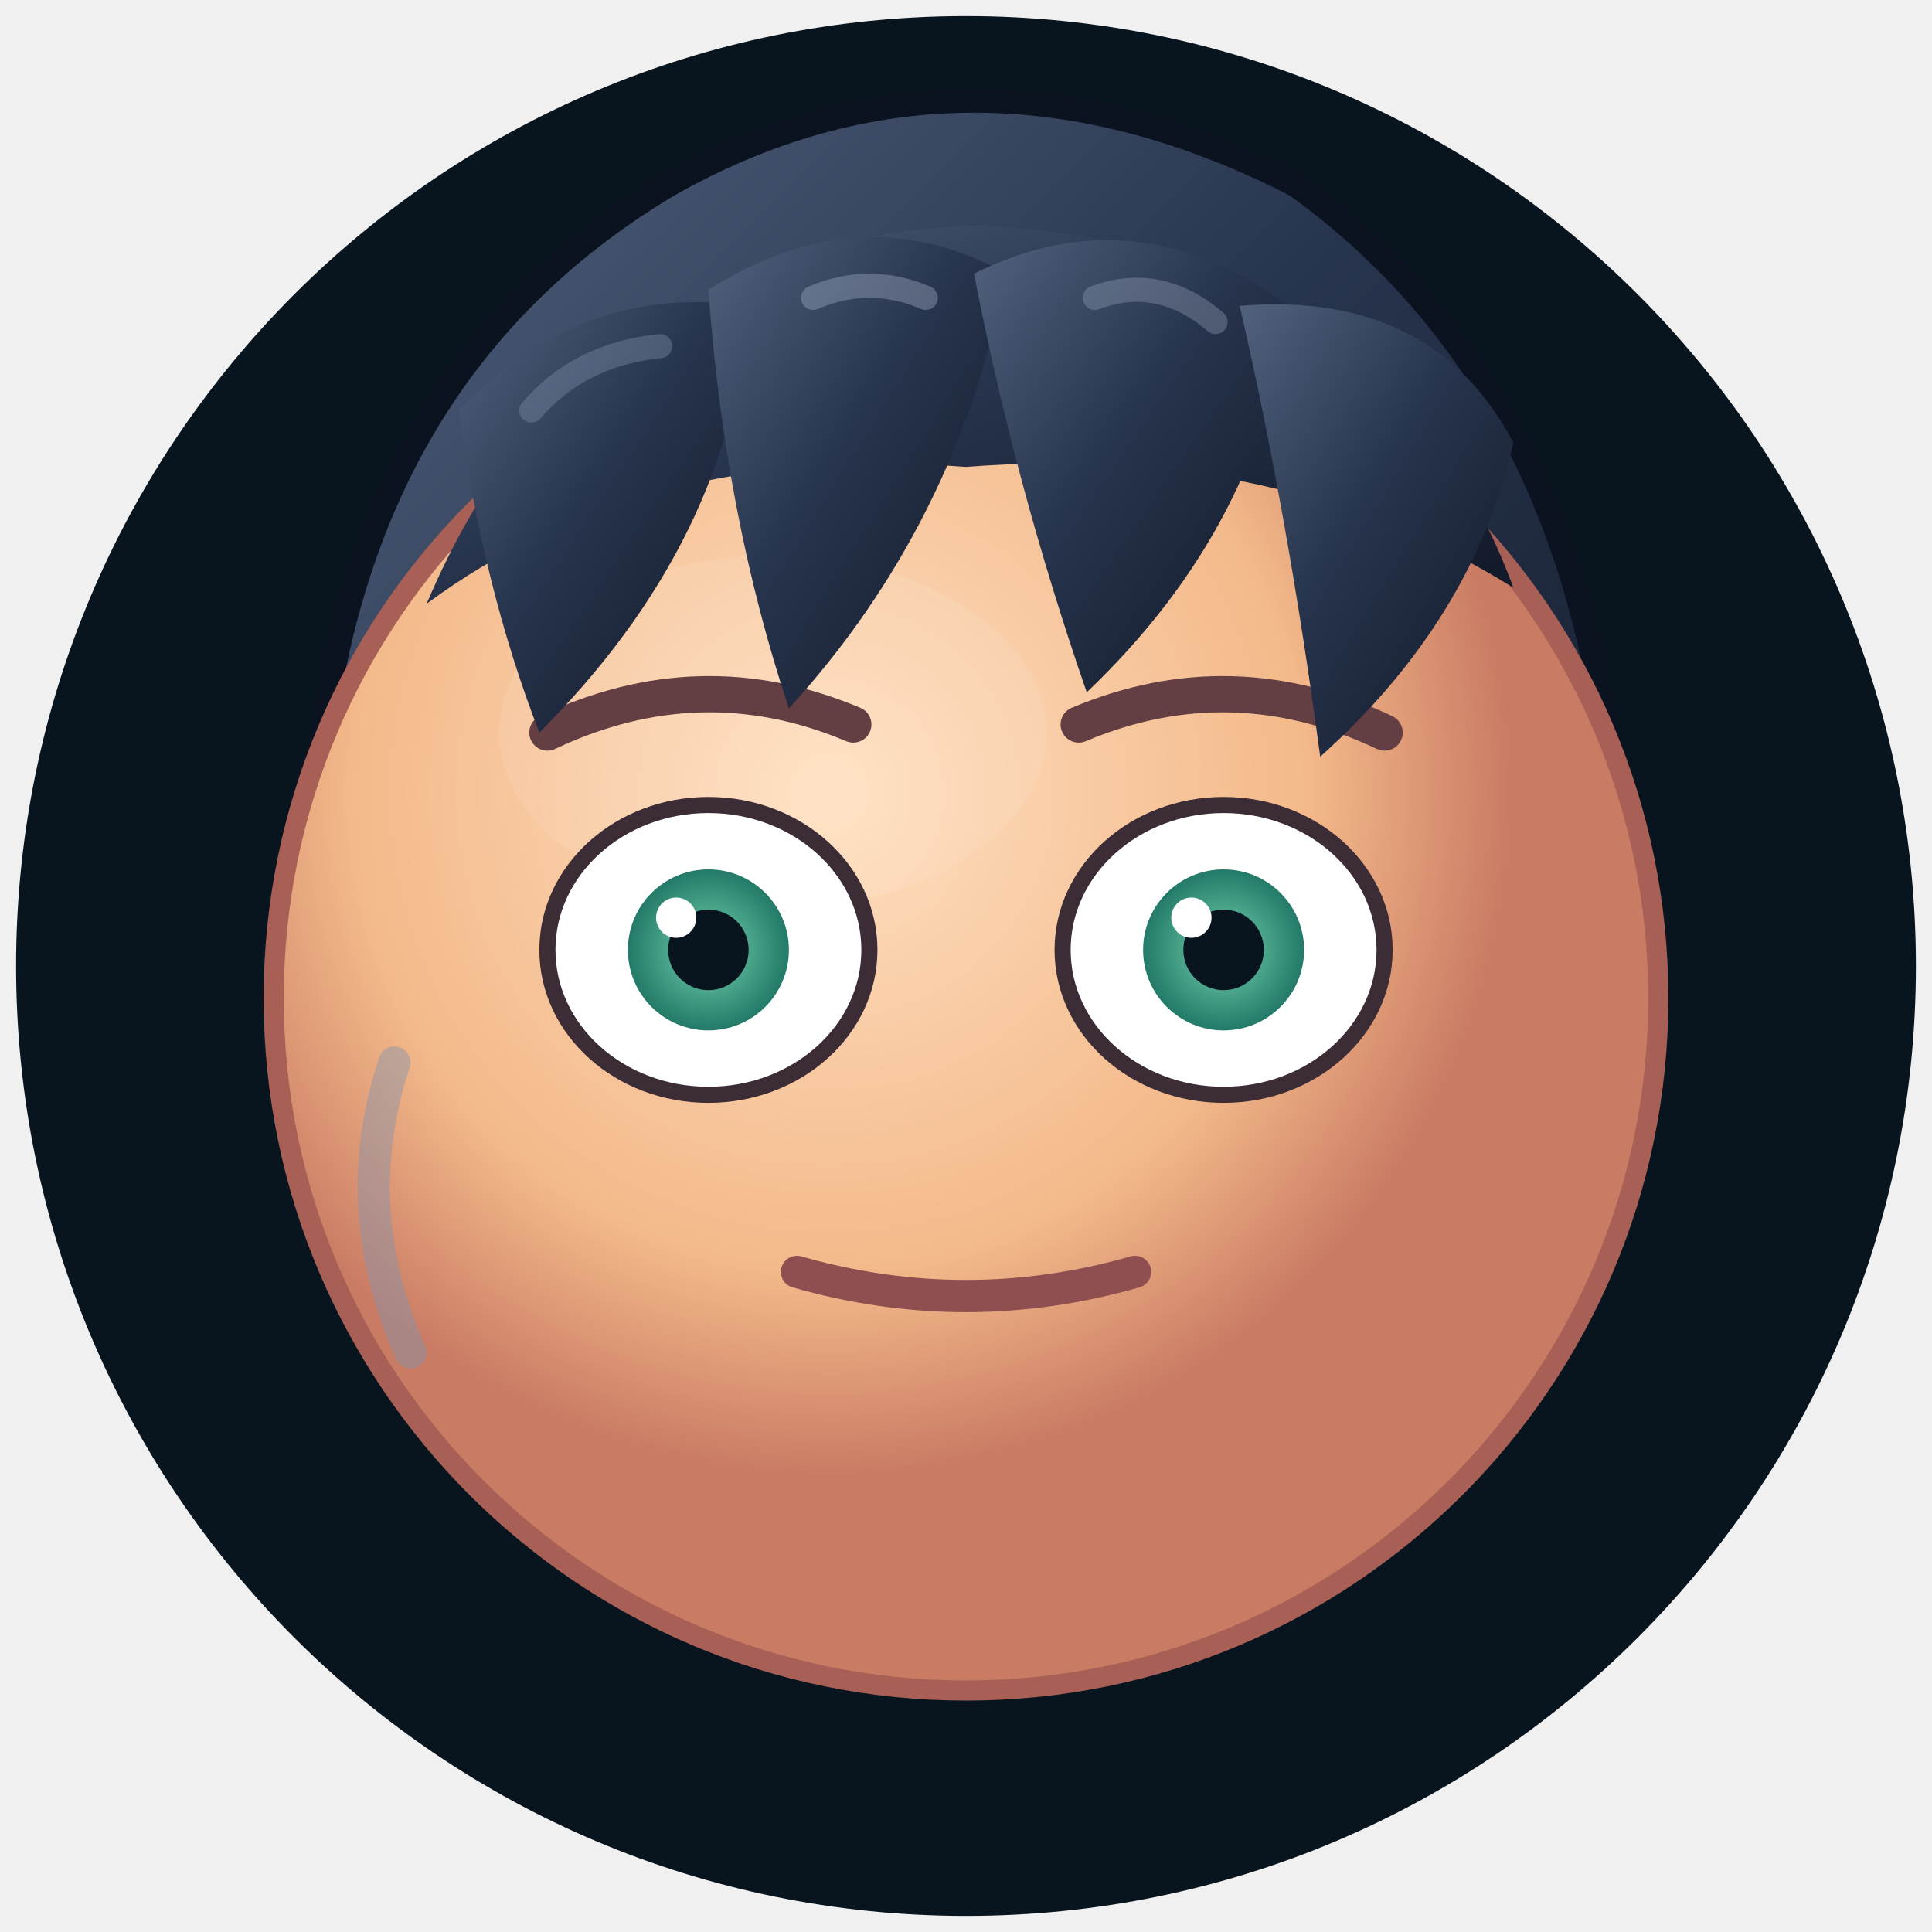
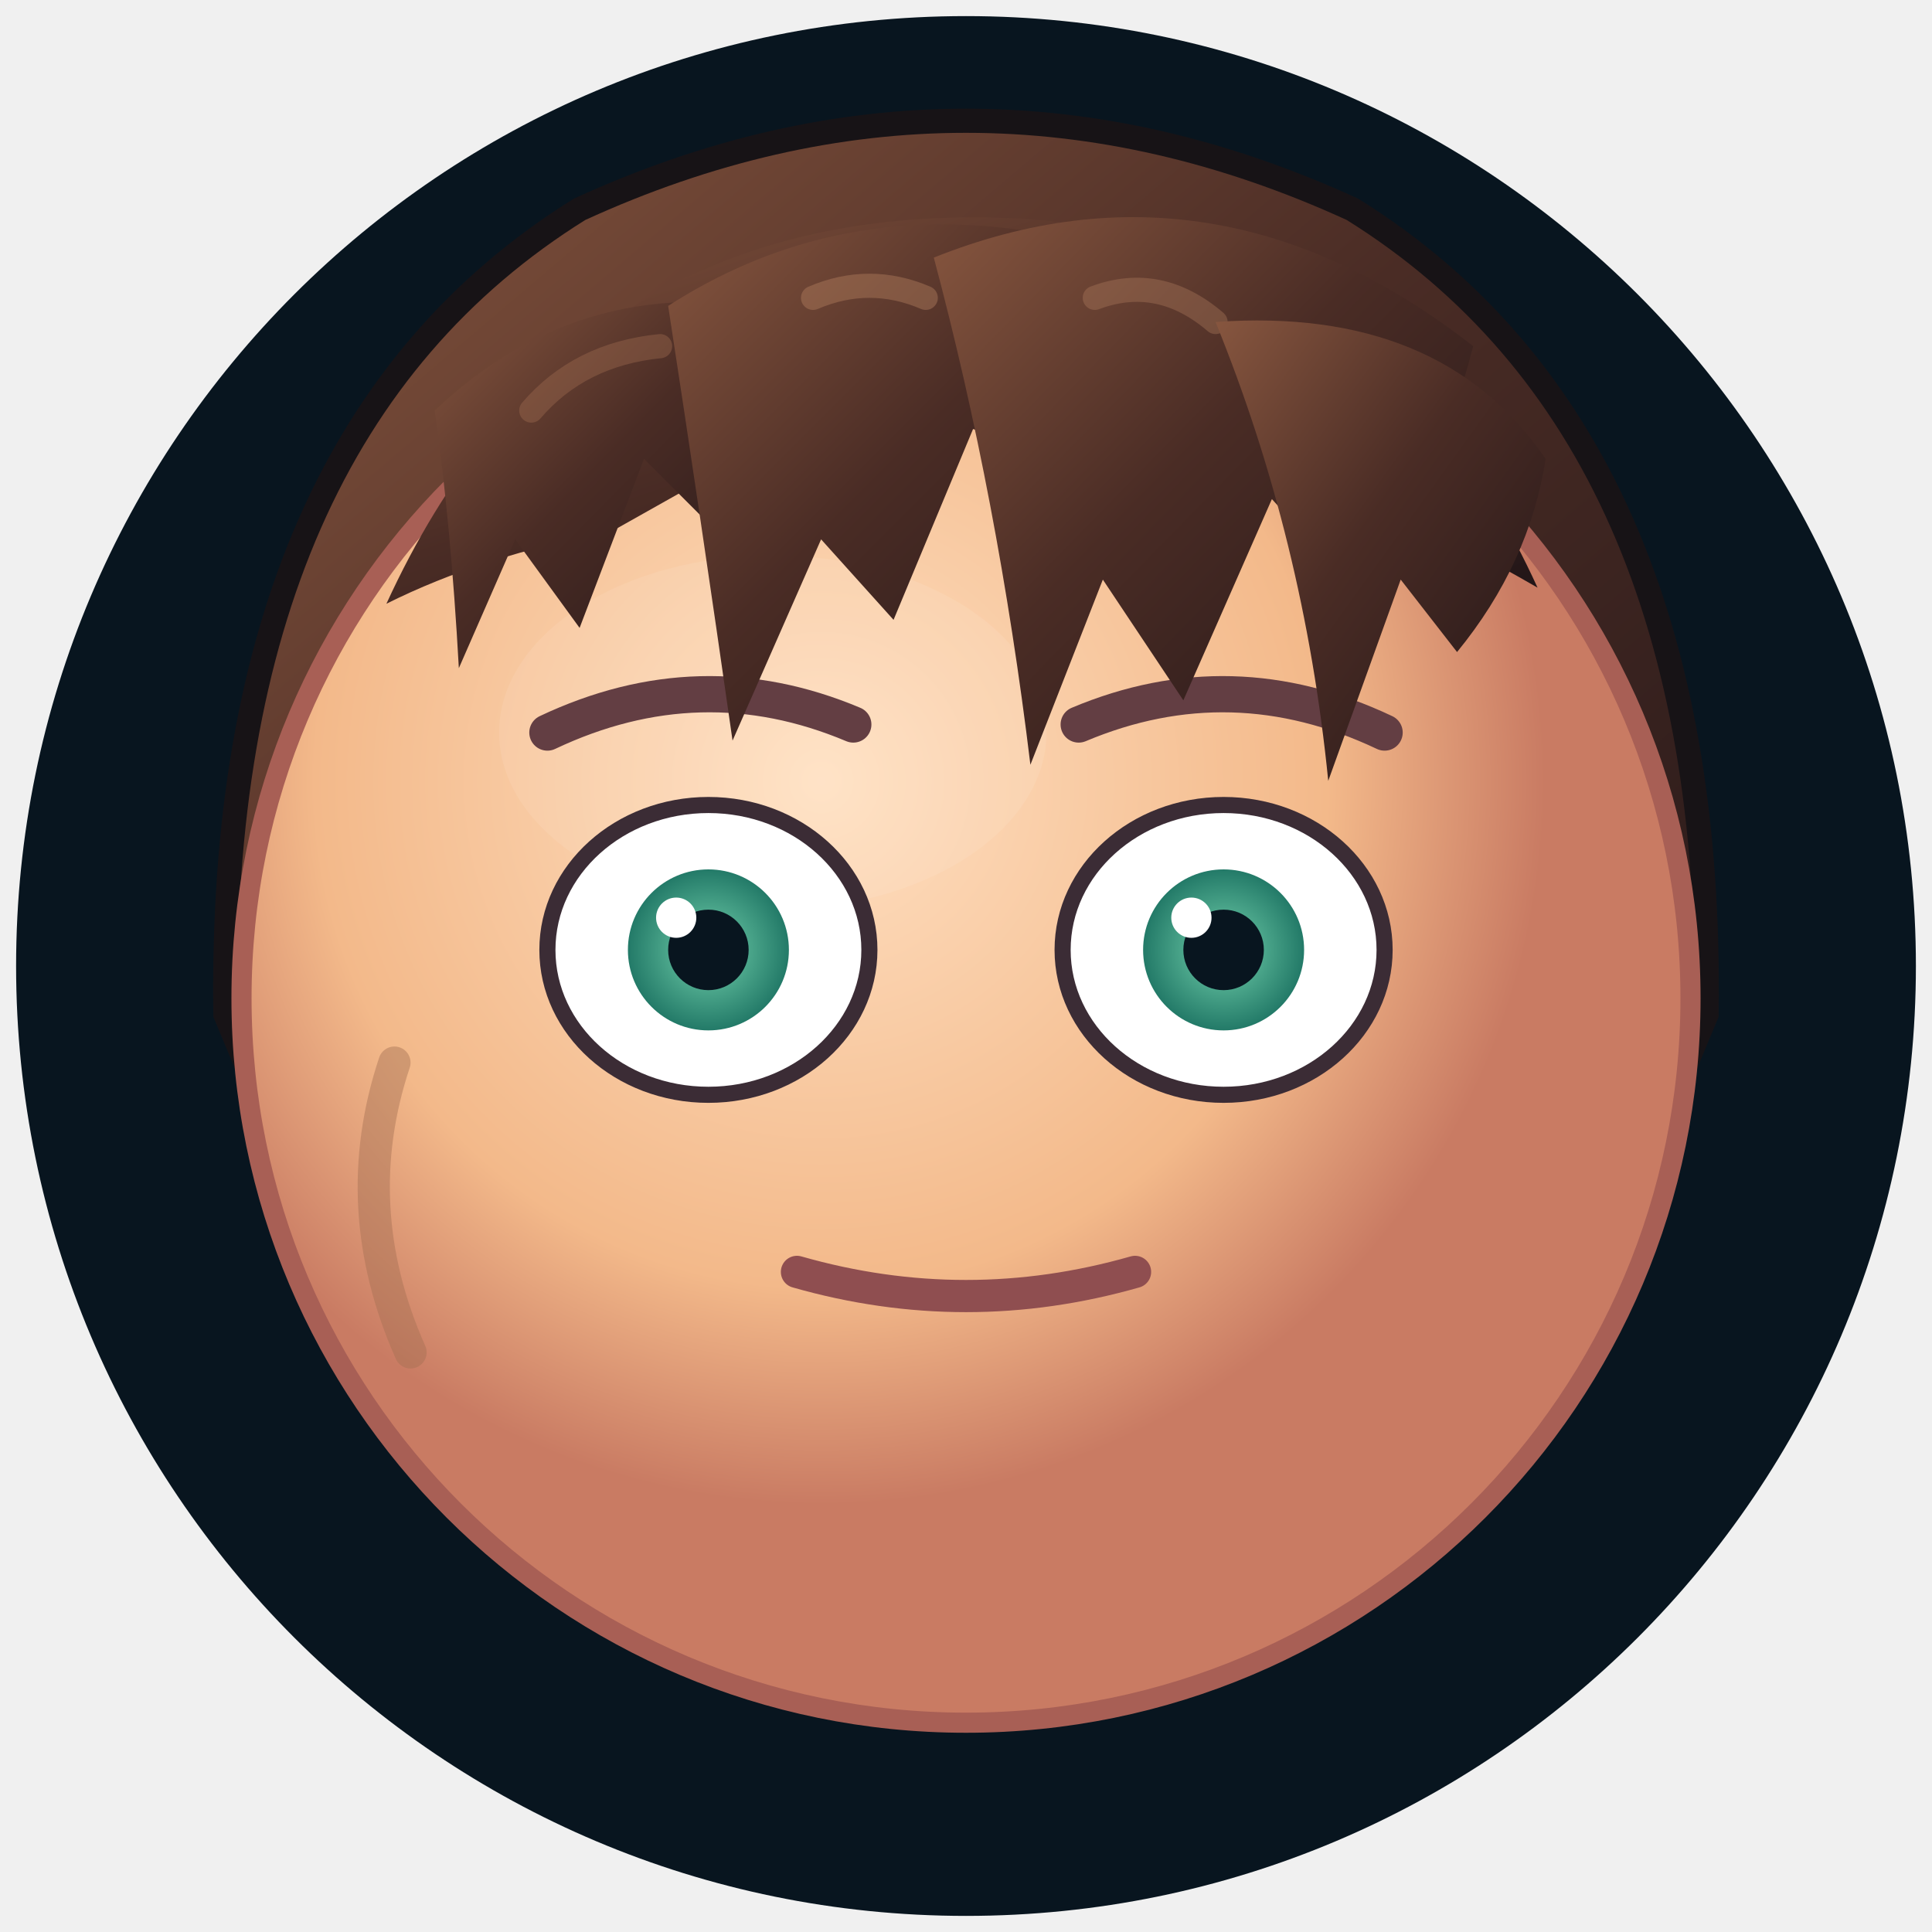
<svg xmlns="http://www.w3.org/2000/svg" viewBox="0 0 240 240" width="240" height="240">
  <defs>
    <clipPath id="round">
      <circle cx="120" cy="120" r="118" />
    </clipPath>
    <radialGradient id="face" cx="40%" cy="35%">
      <stop stop-color="#FFE0C2" />
      <stop offset=".7" stop-color="#F3B98A" />
      <stop offset="1" stop-color="#C97B63" />
    </radialGradient>
    <linearGradient id="hair" x1="0" y1="0" x2="1" y2="1">
-       <stop stop-color="#52627D" />
-       <stop offset=".45" stop-color="#27344D" />
-       <stop offset="1" stop-color="#111827" />
+       <stop stop-color="#87563F" />
+       <stop offset=".45" stop-color="#4A2C25" />
+       <stop offset="1" stop-color="#211517" />
    </linearGradient>
    <radialGradient id="iris">
      <stop stop-color="#74D3AE" />
      <stop offset="1" stop-color="#237A68" />
    </radialGradient>
  </defs>
  <g clip-path="url(#round)">
    <rect width="240" height="240" fill="#08151F" />
    <g>
      <animateTransform attributeName="transform" type="translate" values="0,0;0,1;0,0;0,-.5;0,0" dur="4.8s" repeatCount="indefinite" />
-       <path d="M39 119 Q36 51 83 23 Q120 2 161 23 Q204 54 201 124 L184 174 Q177 72 120 67 Q62 72 56 174Z" fill="url(#hair)" stroke="#0B1220" stroke-width="3" />
-       <circle cx="120" cy="124" r="86" fill="url(#face)" stroke="#A85F55" stroke-width="2.5" />
+       <path d="M28 126 Q27 54 72 26 Q120 4 168 26 Q213 54 212 126 L192 174 Q181 78 120 69 Q60 76 48 174Z" fill="url(#hair)" stroke="#171316" stroke-width="3" />
+       <circle cx="120" cy="124" r="90" fill="url(#face)" stroke="#A85F55" stroke-width="2.5" />
      <ellipse cx="96" cy="91" rx="34" ry="22" fill="#fff" opacity=".08" />
      <g>
        <ellipse cx="88" cy="118" rx="20" ry="18" fill="#fff" stroke="#3B2C35" stroke-width="2" />
        <ellipse cx="152" cy="118" rx="20" ry="18" fill="#fff" stroke="#3B2C35" stroke-width="2" />
        <g>
          <animateTransform attributeName="transform" type="translate" values="0,0;0,0;3,-1;3,-1;-2,1;-2,1;0,0" keyTimes="0;.18;.22;.43;.48;.68;.74" dur="6.5s" repeatCount="indefinite" />
          <circle cx="88" cy="118" r="10" fill="url(#iris)" />
          <circle cx="88" cy="118" r="5" fill="#08151F" />
          <circle cx="84" cy="114" r="2.5" fill="#fff" />
          <circle cx="152" cy="118" r="10" fill="url(#iris)" />
          <circle cx="152" cy="118" r="5" fill="#08151F" />
          <circle cx="148" cy="114" r="2.5" fill="#fff" />
        </g>
-         <g fill="#C97B63">
-           <ellipse cx="88" cy="118" rx="21" ry="0">
-             <animate attributeName="ry" values="0;0;18;2;0;0" keyTimes="0;.52;.54;.57;.6;1" dur="6.8s" repeatCount="indefinite" />
-           </ellipse>
-           <ellipse cx="152" cy="118" rx="21" ry="0">
-             <animate attributeName="ry" values="0;0;18;2;0;0" keyTimes="0;.52;.54;.57;.6;1" dur="6.8s" begin=".04s" repeatCount="indefinite" />
-           </ellipse>
-         </g>
+         <g fill="#C97B63" />
      </g>
      <path d="M68 91 Q87 82 106 90M134 90 Q153 82 172 91" fill="none" stroke="#633E43" stroke-width="4.5" stroke-linecap="round" />
      <path d="M99 158 Q120 164 141 158" fill="none" stroke="#8F4E50" stroke-width="4" stroke-linecap="round" />
-       <path d="M53 75 Q72 30 121 28 Q172 30 188 73 Q159 55 120 58 Q80 55 53 75Z" fill="url(#hair)" />
+       <path d="M48 75 Q70 27 121 27 Q170 27 191 73 Q153 51 132 57 L120 53 L107 62 L92 57 L76 66 Q60 69 48 75Z" fill="url(#hair)" />
      <g>
        <animateTransform attributeName="transform" type="rotate" values="-1 67 48;2 67 48;-.8 67 48;-1 67 48" dur="5.8s" repeatCount="indefinite" />
-         <path d="M57 51 Q72 35 93 38 Q91 67 67 91 Q60 73 57 51Z" fill="url(#hair)" />
-         <path d="M66 51 Q72 44 82 43" fill="none" stroke="#8392AE" stroke-width="3" opacity=".38" stroke-linecap="round" />
+         <path d="M54 51 Q73 33 99 39 Q95 53 87 64 L80 57 L72 78 L64 67 L57 83 Q56 65 54 51Z" fill="url(#hair)" />
+         <path d="M66 51 Q72 44 82 43" fill="none" stroke="#A46F52" stroke-width="3" opacity=".38" stroke-linecap="round" />
      </g>
      <g>
        <animateTransform attributeName="transform" type="rotate" values="0 104 34;2.4 104 34;-1.2 104 34;0 104 34" dur="6.1s" begin="-.35s" repeatCount="indefinite" />
-         <path d="M88 36 Q107 24 125 34 Q119 65 98 88 Q90 64 88 36Z" fill="url(#hair)" />
-         <path d="M101 37 Q108 34 115 37" fill="none" stroke="#9AA7BE" stroke-width="3" opacity=".42" stroke-linecap="round" />
+         <path d="M83 38 Q111 20 147 34 Q141 50 130 63 L121 53 L111 77 L102 67 L91 92 Q87 64 83 38Z" fill="url(#hair)" />
+         <path d="M101 37 Q108 34 115 37" fill="none" stroke="#B48060" stroke-width="3" opacity=".42" stroke-linecap="round" />
      </g>
      <g>
        <animateTransform attributeName="transform" type="rotate" values=".5 139 35;2.8 139 35;-1 139 35;.5 139 35" dur="6.35s" begin="-.7s" repeatCount="indefinite" />
-         <path d="M121 34 Q141 24 160 38 Q157 65 135 86 Q126 60 121 34Z" fill="url(#hair)" />
-         <path d="M136 37 Q144 34 151 40" fill="none" stroke="#9AA7BE" stroke-width="3" opacity=".35" stroke-linecap="round" />
+         <path d="M116 32 Q151 18 183 43 Q179 59 168 73 L158 62 L147 87 L137 72 L128 95 Q124 62 116 32Z" fill="url(#hair)" />
+         <path d="M136 37 Q144 34 151 40" fill="none" stroke="#B48060" stroke-width="3" opacity=".35" stroke-linecap="round" />
      </g>
      <g>
        <animateTransform attributeName="transform" type="rotate" values="1 174 47;3 174 47;-.4 174 47;1 174 47" dur="6.55s" begin="-1s" repeatCount="indefinite" />
-         <path d="M154 38 Q178 36 188 55 Q183 77 164 94 Q160 64 154 38Z" fill="url(#hair)" />
+         <path d="M151 40 Q179 38 192 57 Q190 70 181 81 L174 72 L165 97 Q162 67 151 40Z" fill="url(#hair)" />
      </g>
-       <path d="M49 132 Q43 150 51 168" fill="none" stroke="#8392AE" stroke-width="4" opacity=".45" stroke-linecap="round">
+       <path d="M49 132 Q43 150 51 168" fill="none" stroke="#A46F52" stroke-width="4" opacity=".45" stroke-linecap="round">
        <animate attributeName="d" values="M49 132 Q43 150 51 168;M49 132 Q39 150 49 168;M49 132 Q43 150 51 168" dur="6.2s" repeatCount="indefinite" />
      </path>
+       <g id="blink-eyelids" data-blink="single">
+         <ellipse cx="88" cy="118" rx="21" ry="0" fill="#F3B98A">
+           <animate attributeName="ry" values="0;0;18;18;0;0" keyTimes="0;.94;.96;.975;.995;1" dur="5.8s" repeatCount="indefinite" />
+         </ellipse>
+         <path d="M72.9 118 Q88 120 103.1 118" fill="none" stroke="#633E43" stroke-width="2.5" stroke-linecap="round" opacity="0">
+           <animate attributeName="opacity" values="0;0;1;1;0;0" keyTimes="0;.94;.96;.975;.995;1" dur="5.8s" repeatCount="indefinite" />
+         </path>
+         <ellipse cx="152" cy="118" rx="21" ry="0" fill="#F3B98A">
+           <animate attributeName="ry" values="0;0;18;18;0;0" keyTimes="0;.94;.96;.975;.995;1" dur="5.8s" begin=".025s" repeatCount="indefinite" />
+         </ellipse>
+         <path d="M136.9 118 Q152 120 167.1 118" fill="none" stroke="#633E43" stroke-width="2.5" stroke-linecap="round" opacity="0">
+           <animate attributeName="opacity" values="0;0;1;1;0;0" keyTimes="0;.94;.96;.975;.995;1" dur="5.8s" begin=".025s" repeatCount="indefinite" />
+         </path>
+       </g>
    </g>
  </g>
</svg>
